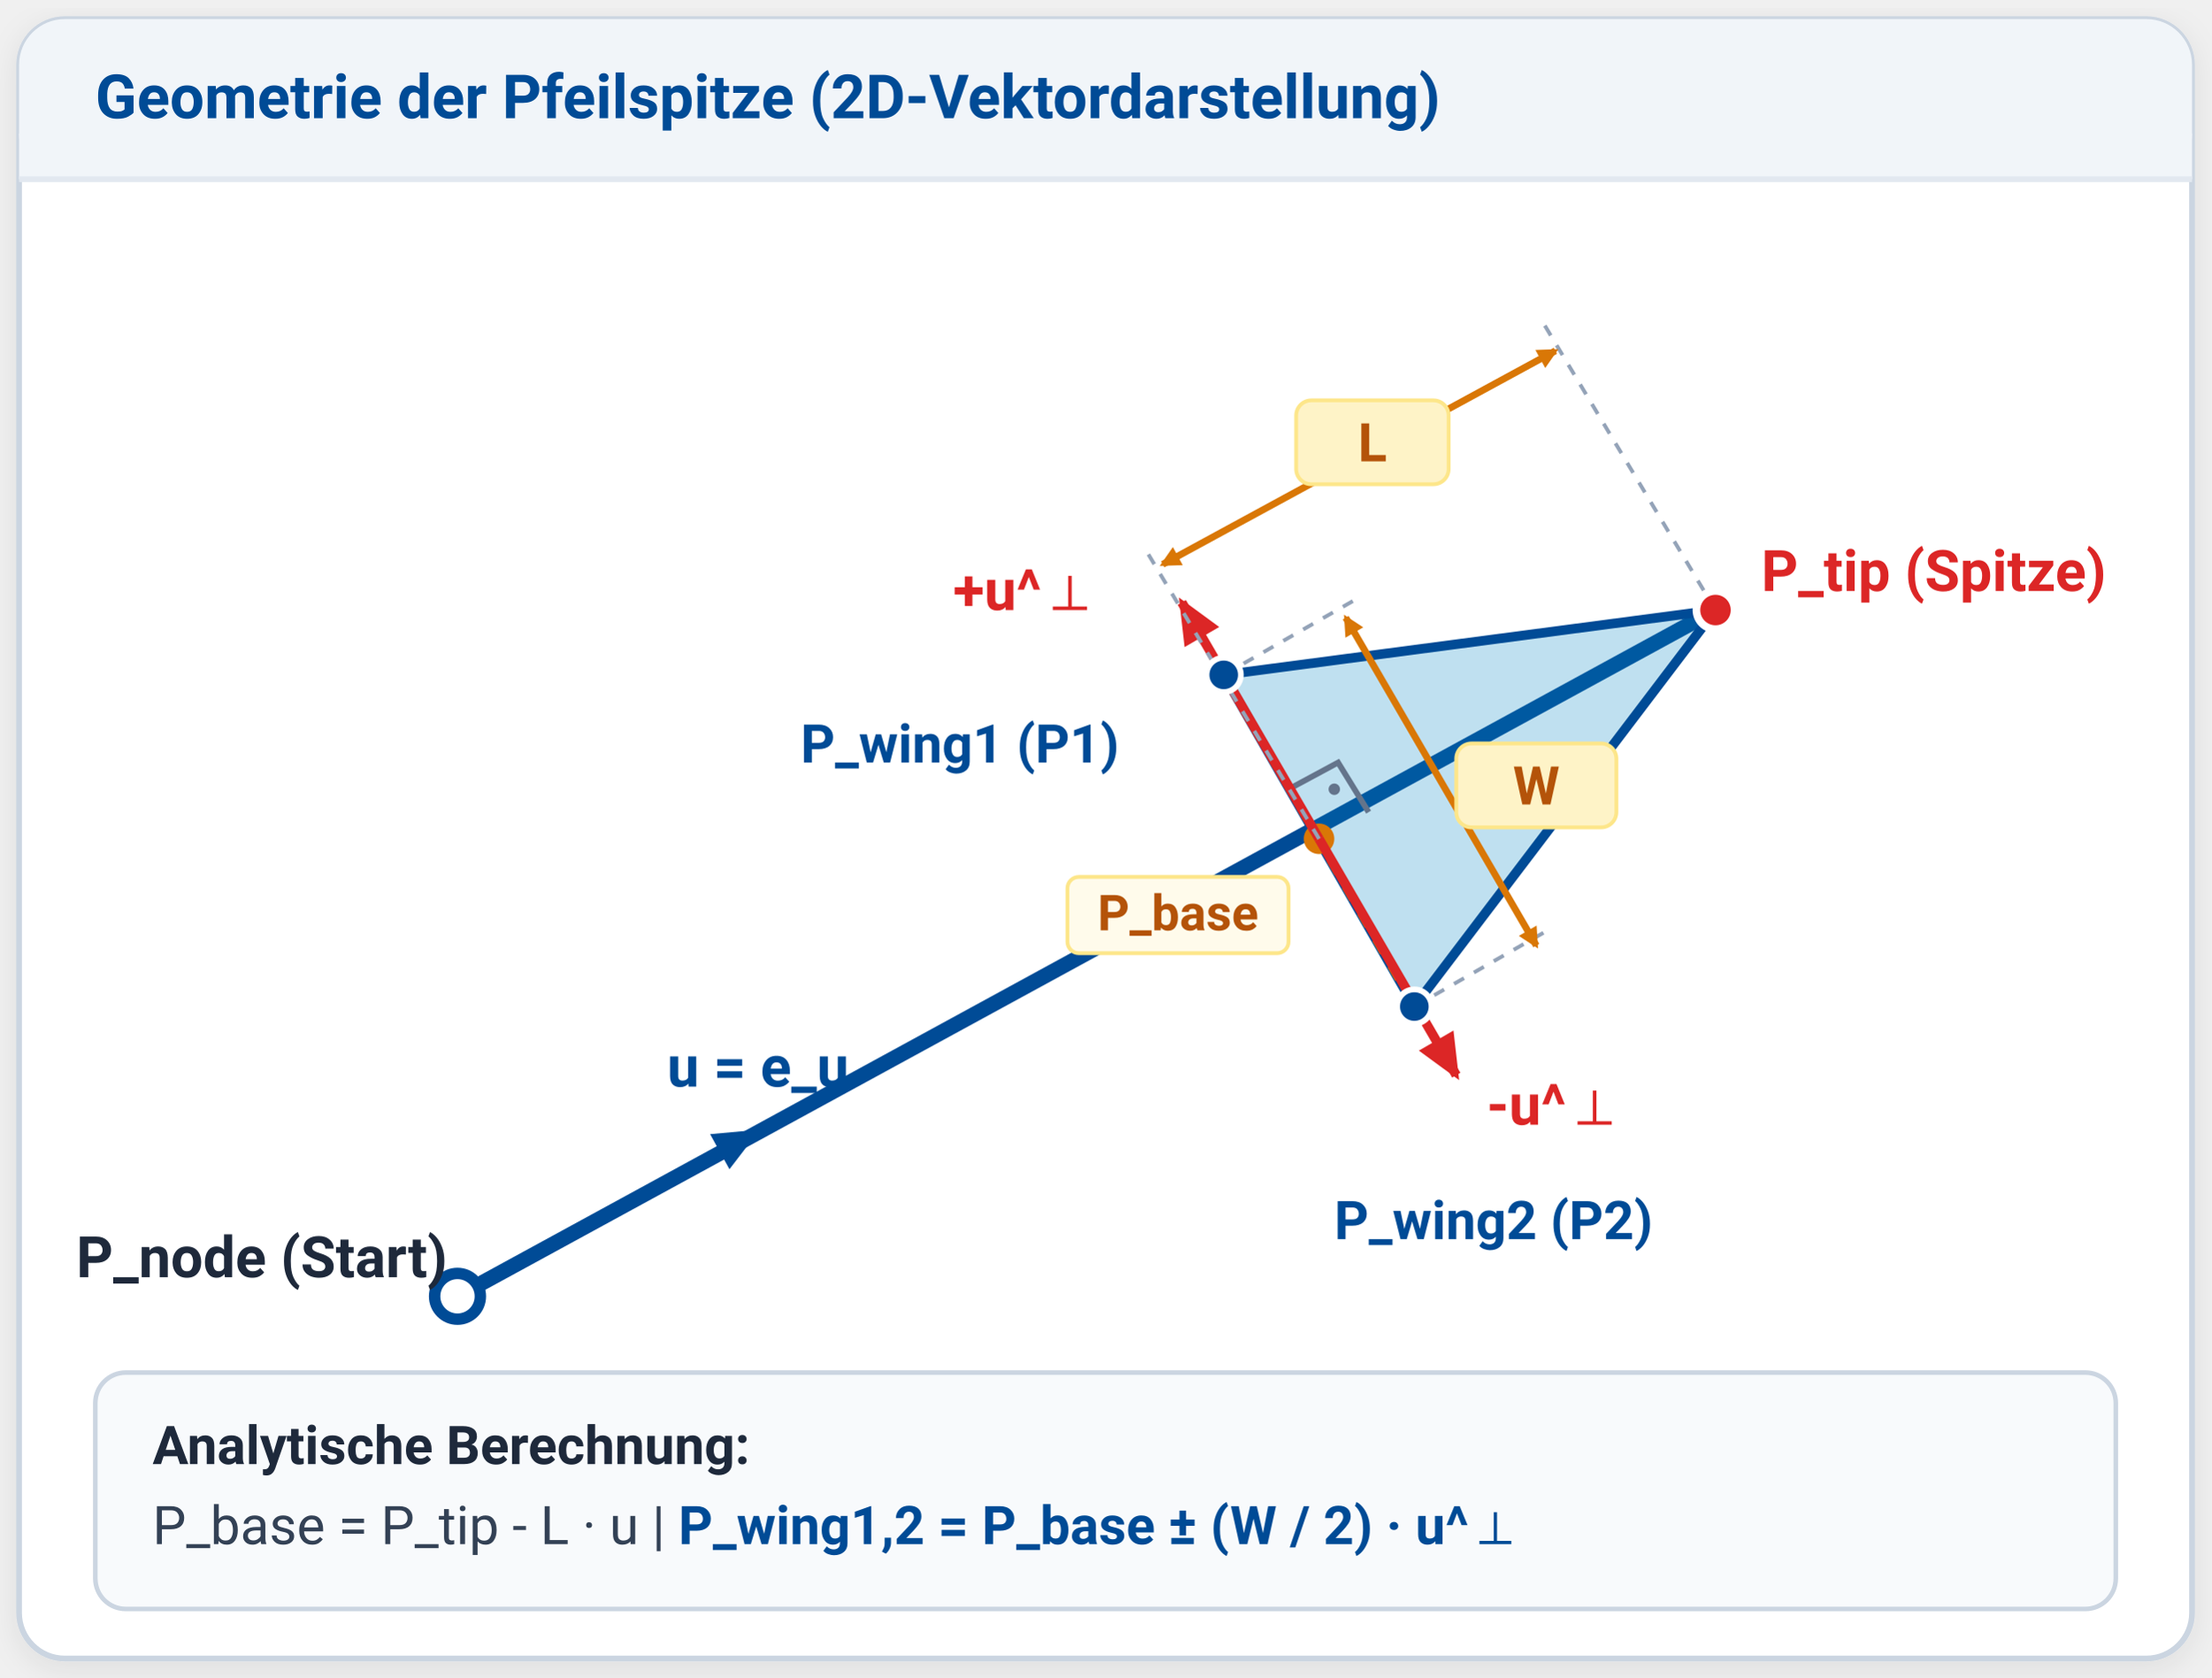
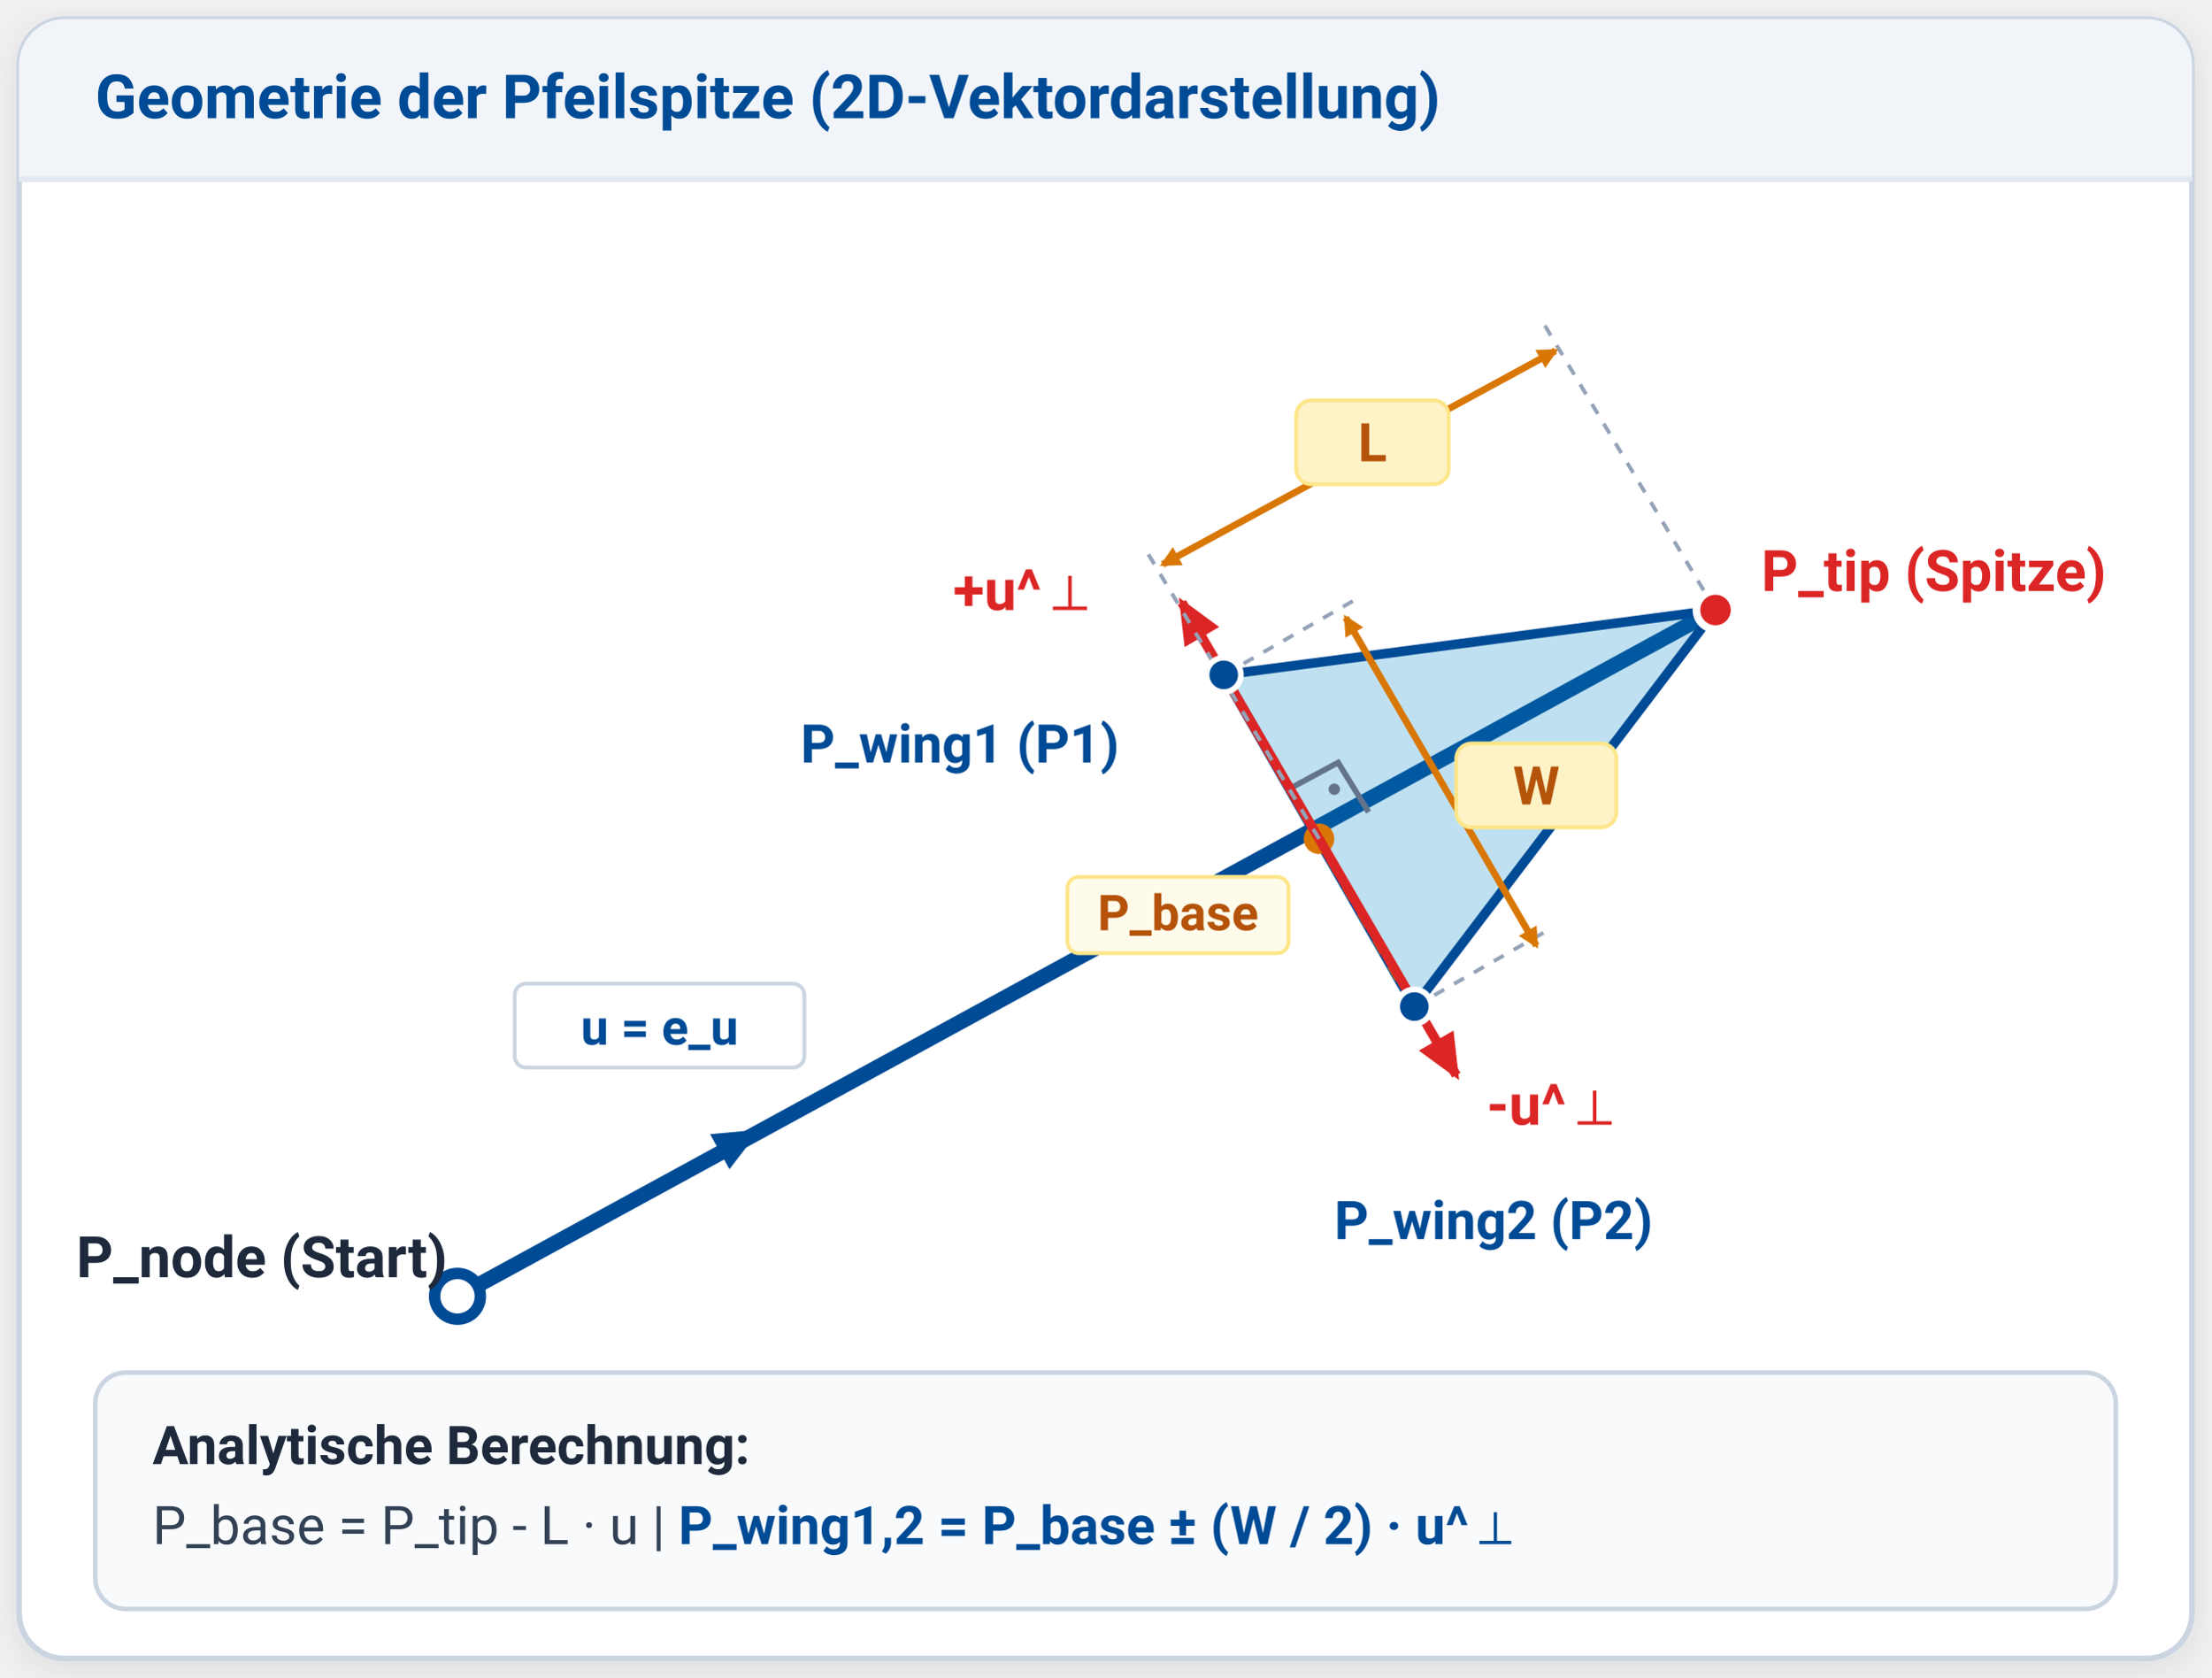
<svg xmlns="http://www.w3.org/2000/svg" viewBox="0 0 580 440" width="100%" height="100%">
  <defs>
    <marker id="arrow-u" viewBox="0 0 10 10" refX="7" refY="5" markerWidth="6" markerHeight="6" orient="auto-start-reverse">
      <path d="M 0 1.5 L 8 5 L 0 8.5 z" fill="#004B96" />
    </marker>
    <marker id="arrow-perp" viewBox="0 0 10 10" refX="7" refY="5" markerWidth="6" markerHeight="6" orient="auto-start-reverse">
      <path d="M 0 1.5 L 8 5 L 0 8.5 z" fill="#DC2626" />
    </marker>
    <marker id="arrow-dim-start" viewBox="0 0 10 10" refX="2" refY="5" markerWidth="5" markerHeight="5" orient="auto">
      <path d="M 7 2 L 1 5 L 7 8 z" fill="#D97706" />
    </marker>
    <marker id="arrow-dim-end" viewBox="0 0 10 10" refX="6" refY="5" markerWidth="5" markerHeight="5" orient="auto-start-reverse">
      <path d="M 1 2 L 7 5 L 1 8 z" fill="#D97706" />
    </marker>
    <filter id="card-shadow" x="-5%" y="-5%" width="110%" height="110%">
      <feDropShadow dx="0" dy="2" stdDeviation="4" flood-opacity="0.08" />
    </filter>
  </defs>
  <style>
    text {
      font-family: -apple-system, BlinkMacSystemFont, "Segoe UI", Roboto, Helvetica, Arial, sans-serif;
    }
  </style>
  <rect x="5" y="5" width="570" height="430" rx="12" fill="#FFFFFF" stroke="#CBD5E1" stroke-width="1.5" filter="url(#card-shadow)" />
  <rect x="5" y="5" width="570" height="42" rx="12" fill="#F1F5F9" />
  <rect x="5" y="35" width="570" height="12" fill="#F1F5F9" />
  <line x1="5" y1="47" x2="575" y2="47" stroke="#E2E8F0" stroke-width="1.5" />
  <text x="25" y="31" font-size="16" font-weight="700" fill="#004B96">Geometrie der Pfeilspitze (2D-Vektordarstellung)</text>
  <line x1="120" y1="340" x2="450" y2="160" stroke="#004B96" stroke-width="4" stroke-linecap="round" />
  <polygon points="450,160 321,177 371,264" fill="#0284C7" fill-opacity="0.25" stroke="#004B96" stroke-width="2.5" stroke-linejoin="round" />
  <line x1="321" y1="177" x2="371" y2="264" stroke="#D97706" stroke-width="2" stroke-dasharray="4,4" />
  <path d="M 359,213 L 351,200 L 338,207" fill="none" stroke="#64748B" stroke-width="1.5" />
  <circle cx="350" cy="207" r="1.5" fill="#64748B" />
  <circle cx="346" cy="220" r="4" fill="#D97706" />
  <g transform="translate(280, 230)">
    <rect x="0" y="0" width="58" height="20" rx="3" fill="#FFFBEB" stroke="#FDE68A" stroke-width="1" />
    <text x="29" y="14" font-size="13" font-weight="700" fill="#B45309" text-anchor="middle">P_base</text>
  </g>
  <line x1="120" y1="340" x2="198" y2="297" stroke="#004B96" stroke-width="2.5" marker-end="url(#arrow-u)" />
-   <text x="175" y="285" font-size="15" font-weight="700" fill="#004B96">u = e_u</text>
+   <g transform="translate(135, 258)">
+     <rect x="0" y="0" width="76" height="22" rx="3" fill="#FFFFFF" stroke="#CBD5E1" stroke-width="1" />
+     <text x="38" y="16" font-size="13" font-weight="700" fill="#004B96" text-anchor="middle">u = e_u</text>
+   </g>
  <line x1="346" y1="220" x2="310" y2="158" stroke="#DC2626" stroke-width="2.5" marker-end="url(#arrow-perp)" />
  <text x="250" y="160" font-size="15" font-weight="700" fill="#DC2626">+u^⊥</text>
  <line x1="346" y1="220" x2="382" y2="282" stroke="#DC2626" stroke-width="2.5" marker-end="url(#arrow-perp)" />
  <text x="390" y="295" font-size="15" font-weight="700" fill="#DC2626">-u^⊥</text>
  <line x1="450" y1="160" x2="405" y2="85" stroke="#94A3B8" stroke-width="1" stroke-dasharray="3,3" />
  <line x1="346" y1="220" x2="301" y2="145" stroke="#94A3B8" stroke-width="1" stroke-dasharray="3,3" />
  <line x1="305" y1="148" x2="408" y2="92" stroke="#D97706" stroke-width="1.8" marker-start="url(#arrow-dim-start)" marker-end="url(#arrow-dim-end)" />
  <rect x="340" y="105" width="40" height="22" rx="4" fill="#FEF3C7" stroke="#FDE68A" stroke-width="1" />
  <text x="360" y="121" font-size="14" font-weight="700" fill="#B45309" text-anchor="middle">L</text>
  <line x1="321" y1="177" x2="356" y2="157" stroke="#94A3B8" stroke-width="1" stroke-dasharray="3,3" />
  <line x1="371" y1="264" x2="406" y2="244" stroke="#94A3B8" stroke-width="1" stroke-dasharray="3,3" />
  <line x1="353" y1="162" x2="403" y2="248" stroke="#D97706" stroke-width="1.8" marker-start="url(#arrow-dim-start)" marker-end="url(#arrow-dim-end)" />
  <rect x="382" y="195" width="42" height="22" rx="4" fill="#FEF3C7" stroke="#FDE68A" stroke-width="1" />
  <text x="403" y="211" font-size="14" font-weight="700" fill="#B45309" text-anchor="middle">W</text>
  <circle cx="120" cy="340" r="6" fill="#FFFFFF" stroke="#004B96" stroke-width="3" />
  <text x="20" y="335" font-size="15" font-weight="700" fill="#1E293B">P_node (Start)</text>
  <circle cx="450" cy="160" r="5" fill="#DC2626" stroke="#FFFFFF" stroke-width="2" />
  <text x="462" y="155" font-size="15" font-weight="700" fill="#DC2626">P_tip (Spitze)</text>
  <circle cx="321" cy="177" r="4.5" fill="#004B96" stroke="#FFFFFF" stroke-width="1.5" />
  <text x="210" y="200" font-size="14" font-weight="700" fill="#004B96">P_wing1 (P1)</text>
  <circle cx="371" cy="264" r="4.5" fill="#004B96" stroke="#FFFFFF" stroke-width="1.5" />
  <text x="350" y="325" font-size="14" font-weight="700" fill="#004B96">P_wing2 (P2)</text>
  <rect x="25" y="360" width="530" height="62" rx="8" fill="#F8FAFC" stroke="#CBD5E1" stroke-width="1.2" />
  <text x="40" y="384" font-size="14" font-weight="700" fill="#1E293B">Analytische Berechnung:</text>
  <text x="40" y="405" font-size="14" fill="#334155">P_base = P_tip - L · u    |    <tspan font-weight="700" fill="#004B96">P_wing1,2 = P_base ± (W / 2) · u^⊥</tspan>
  </text>
</svg>
